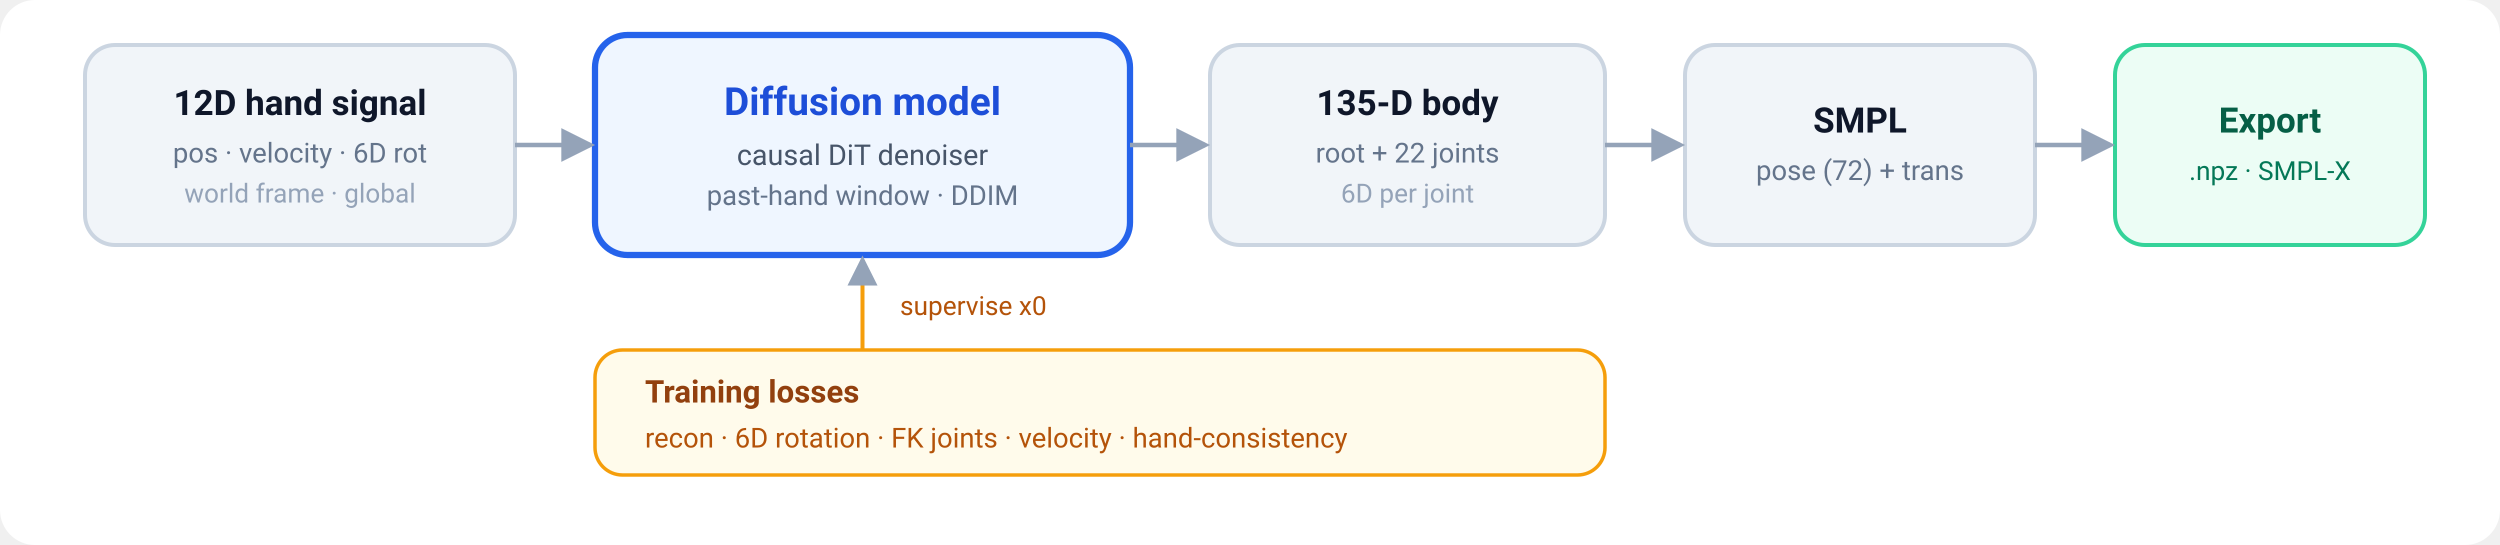
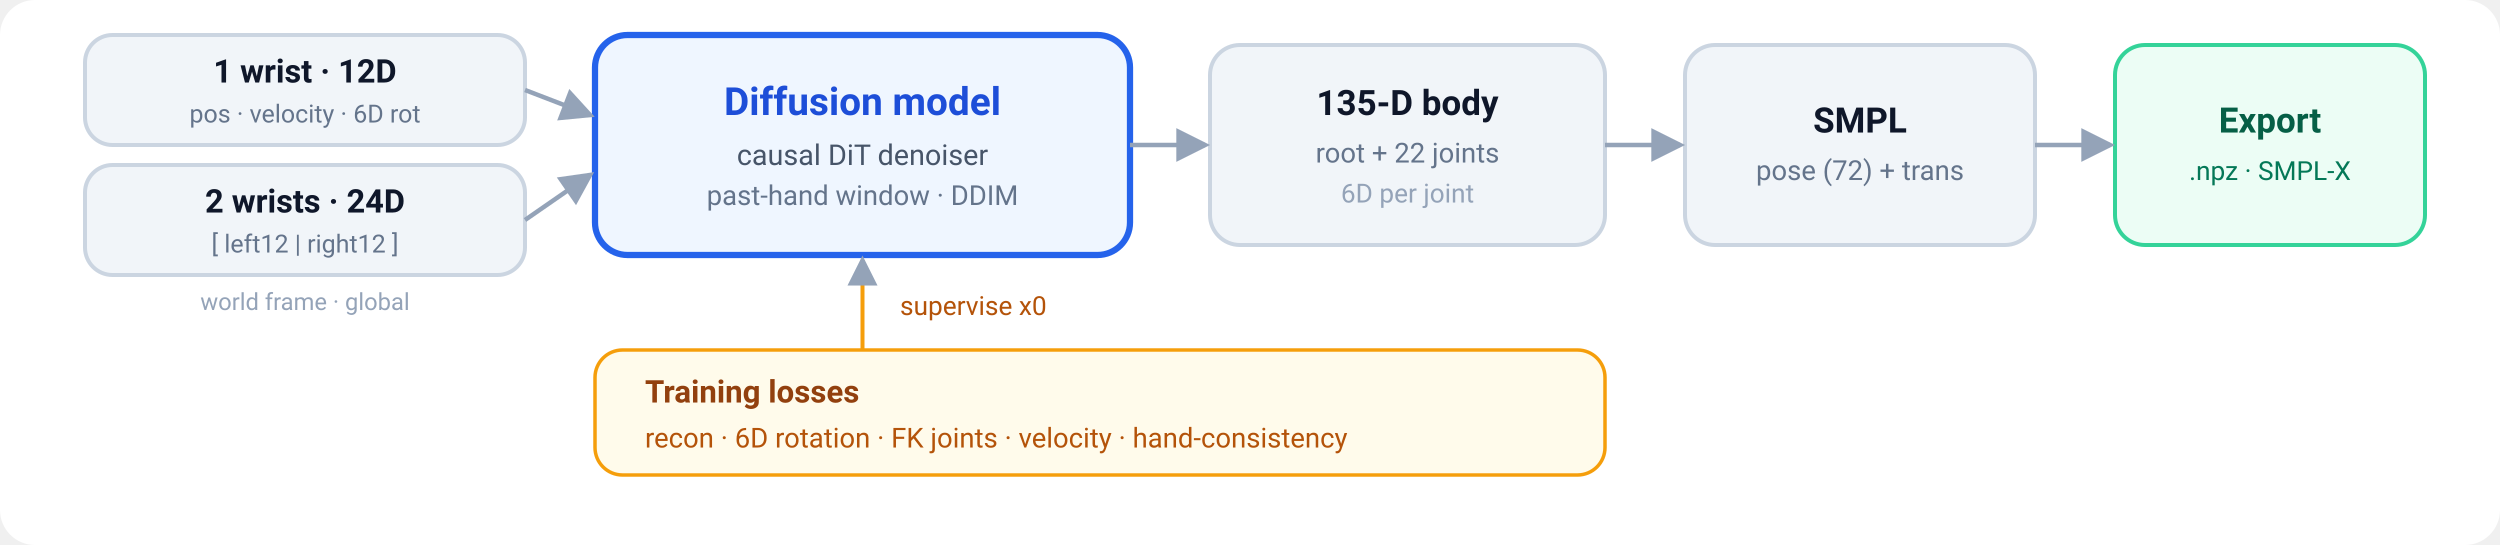
<svg xmlns="http://www.w3.org/2000/svg" viewBox="0 82 1000 218" font-family="system-ui,-apple-system,'Segoe UI',Roboto,sans-serif">
  <rect x="0" y="82" width="1000" height="218" rx="14" fill="#ffffff" />
  <defs>
    <marker id="ah2" viewBox="0 0 10 10" refX="8.5" refY="5" markerWidth="7.5" markerHeight="7.5" orient="auto-start-reverse">
      <path d="M0,0 L10,5 L0,10 z" fill="#94a3b8" />
    </marker>
  </defs>
-   <rect x="34" y="100" width="172" height="80" rx="12" fill="#f1f5f9" stroke="#cbd5e1" stroke-width="1.6" />
-   <text x="120" y="128" text-anchor="middle" font-size="14" font-weight="600" fill="#0f172a">12D hand signal</text>
-   <text x="120" y="147" text-anchor="middle" font-size="11" fill="#64748b">pos · velocity · 6D rot</text>
-   <text x="120" y="163" text-anchor="middle" font-size="10.5" fill="#94a3b8">world frame · global</text>
+   <rect x="34" y="96" width="176" height="44" rx="11" fill="#f1f5f9" stroke="#cbd5e1" stroke-width="1.6" />
+   <text x="122" y="115" text-anchor="middle" font-size="13" font-weight="600" fill="#0f172a">1 wrist · 12D</text>
+   <text x="122" y="131" text-anchor="middle" font-size="10" fill="#64748b">pos · velocity · 6D rot</text>
+   <rect x="34" y="148" width="176" height="44" rx="11" fill="#f1f5f9" stroke="#cbd5e1" stroke-width="1.6" />
+   <text x="122" y="167" text-anchor="middle" font-size="13" font-weight="600" fill="#0f172a">2 wrists · 24D</text>
+   <text x="122" y="183" text-anchor="middle" font-size="10" fill="#64748b">[ left12 | right12 ]</text>
+   <text x="122" y="206" text-anchor="middle" font-size="9.5" fill="#94a3b8">world frame · global</text>
  <rect x="238" y="96" width="214" height="88" rx="13" fill="#eff6ff" stroke="#2563eb" stroke-width="2.5" />
  <text x="345" y="128" text-anchor="middle" font-size="15.5" font-weight="700" fill="#1d4ed8">Diffusion model</text>
  <text x="345" y="148" text-anchor="middle" font-size="11.5" fill="#475569">causal DiT denoiser</text>
  <text x="345" y="164" text-anchor="middle" font-size="11" fill="#64748b">past-hand window · DDIM</text>
  <rect x="484" y="100" width="158" height="80" rx="12" fill="#f1f5f9" stroke="#cbd5e1" stroke-width="1.6" />
  <text x="563" y="128" text-anchor="middle" font-size="14" font-weight="600" fill="#0f172a">135-D body</text>
  <text x="563" y="147" text-anchor="middle" font-size="11" fill="#64748b">root + 22 joints</text>
  <text x="563" y="163" text-anchor="middle" font-size="10.5" fill="#94a3b8">6D per joint</text>
  <rect x="674" y="100" width="140" height="80" rx="12" fill="#f1f5f9" stroke="#cbd5e1" stroke-width="1.6" />
  <text x="744" y="135" text-anchor="middle" font-size="14" font-weight="600" fill="#0f172a">SMPL</text>
  <text x="744" y="154" text-anchor="middle" font-size="11" fill="#64748b">pose (72) + trans</text>
  <rect x="846" y="100" width="124" height="80" rx="12" fill="#ecfdf5" stroke="#34d399" stroke-width="1.6" />
  <text x="908" y="135" text-anchor="middle" font-size="14" font-weight="600" fill="#065f46">Export</text>
  <text x="908" y="154" text-anchor="middle" font-size="10.5" fill="#047857">.npz · SMPL-X</text>
-   <line x1="206" y1="140" x2="236" y2="140" stroke="#94a3b8" stroke-width="1.8" marker-end="url(#ah2)" />
+   <line x1="210" y1="118" x2="236" y2="128" stroke="#94a3b8" stroke-width="1.8" marker-end="url(#ah2)" />
+   <line x1="210" y1="170" x2="236" y2="152" stroke="#94a3b8" stroke-width="1.8" marker-end="url(#ah2)" />
  <line x1="452" y1="140" x2="482" y2="140" stroke="#94a3b8" stroke-width="1.8" marker-end="url(#ah2)" />
  <line x1="642" y1="140" x2="672" y2="140" stroke="#94a3b8" stroke-width="1.8" marker-end="url(#ah2)" />
  <line x1="814" y1="140" x2="844" y2="140" stroke="#94a3b8" stroke-width="1.8" marker-end="url(#ah2)" />
  <rect x="238" y="222" width="404" height="50" rx="11" fill="#fffbeb" stroke="#f59e0b" stroke-width="1.4" />
  <text x="258" y="243" font-size="12.5" font-weight="600" fill="#92400e">Training losses</text>
  <text x="258" y="261" font-size="11" fill="#b45309">recon · 6D rotation · FK joints · velocity · hand-consistency</text>
  <line x1="345" y1="222" x2="345" y2="186" stroke="#f59e0b" stroke-width="1.6" marker-end="url(#ah2)" />
  <text x="360" y="208" font-size="10.5" fill="#b45309">supervise x0</text>
</svg>
